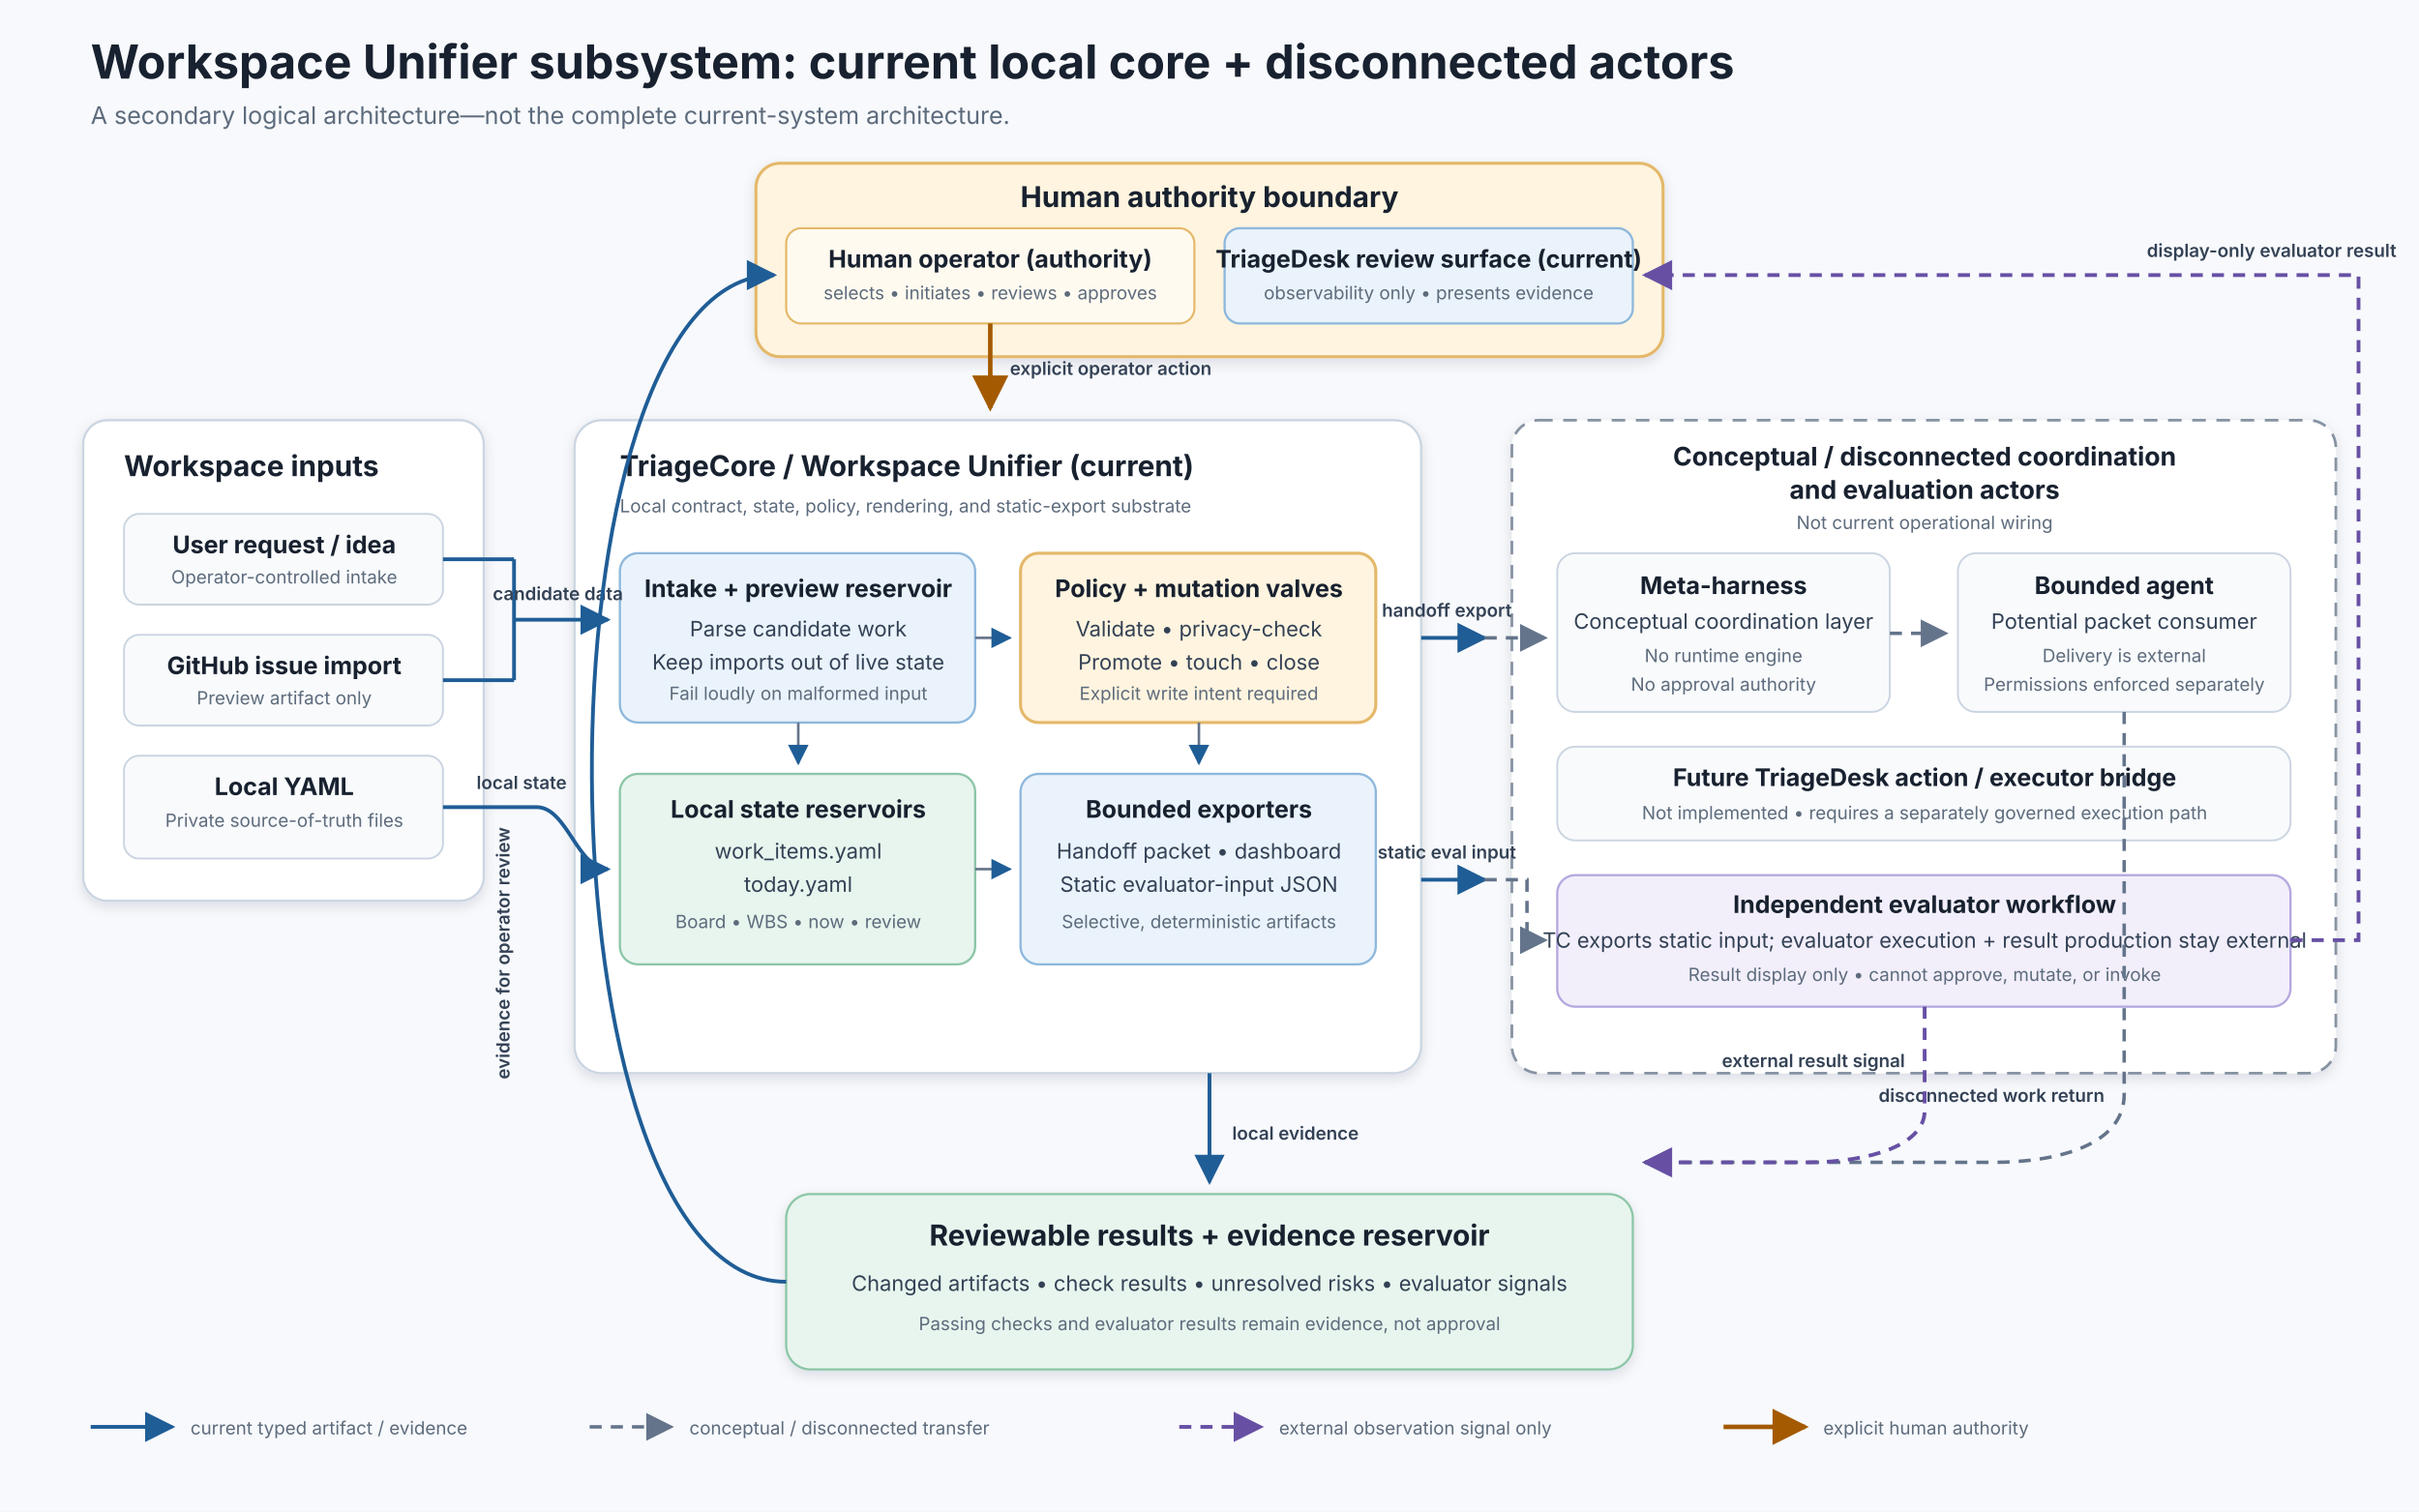
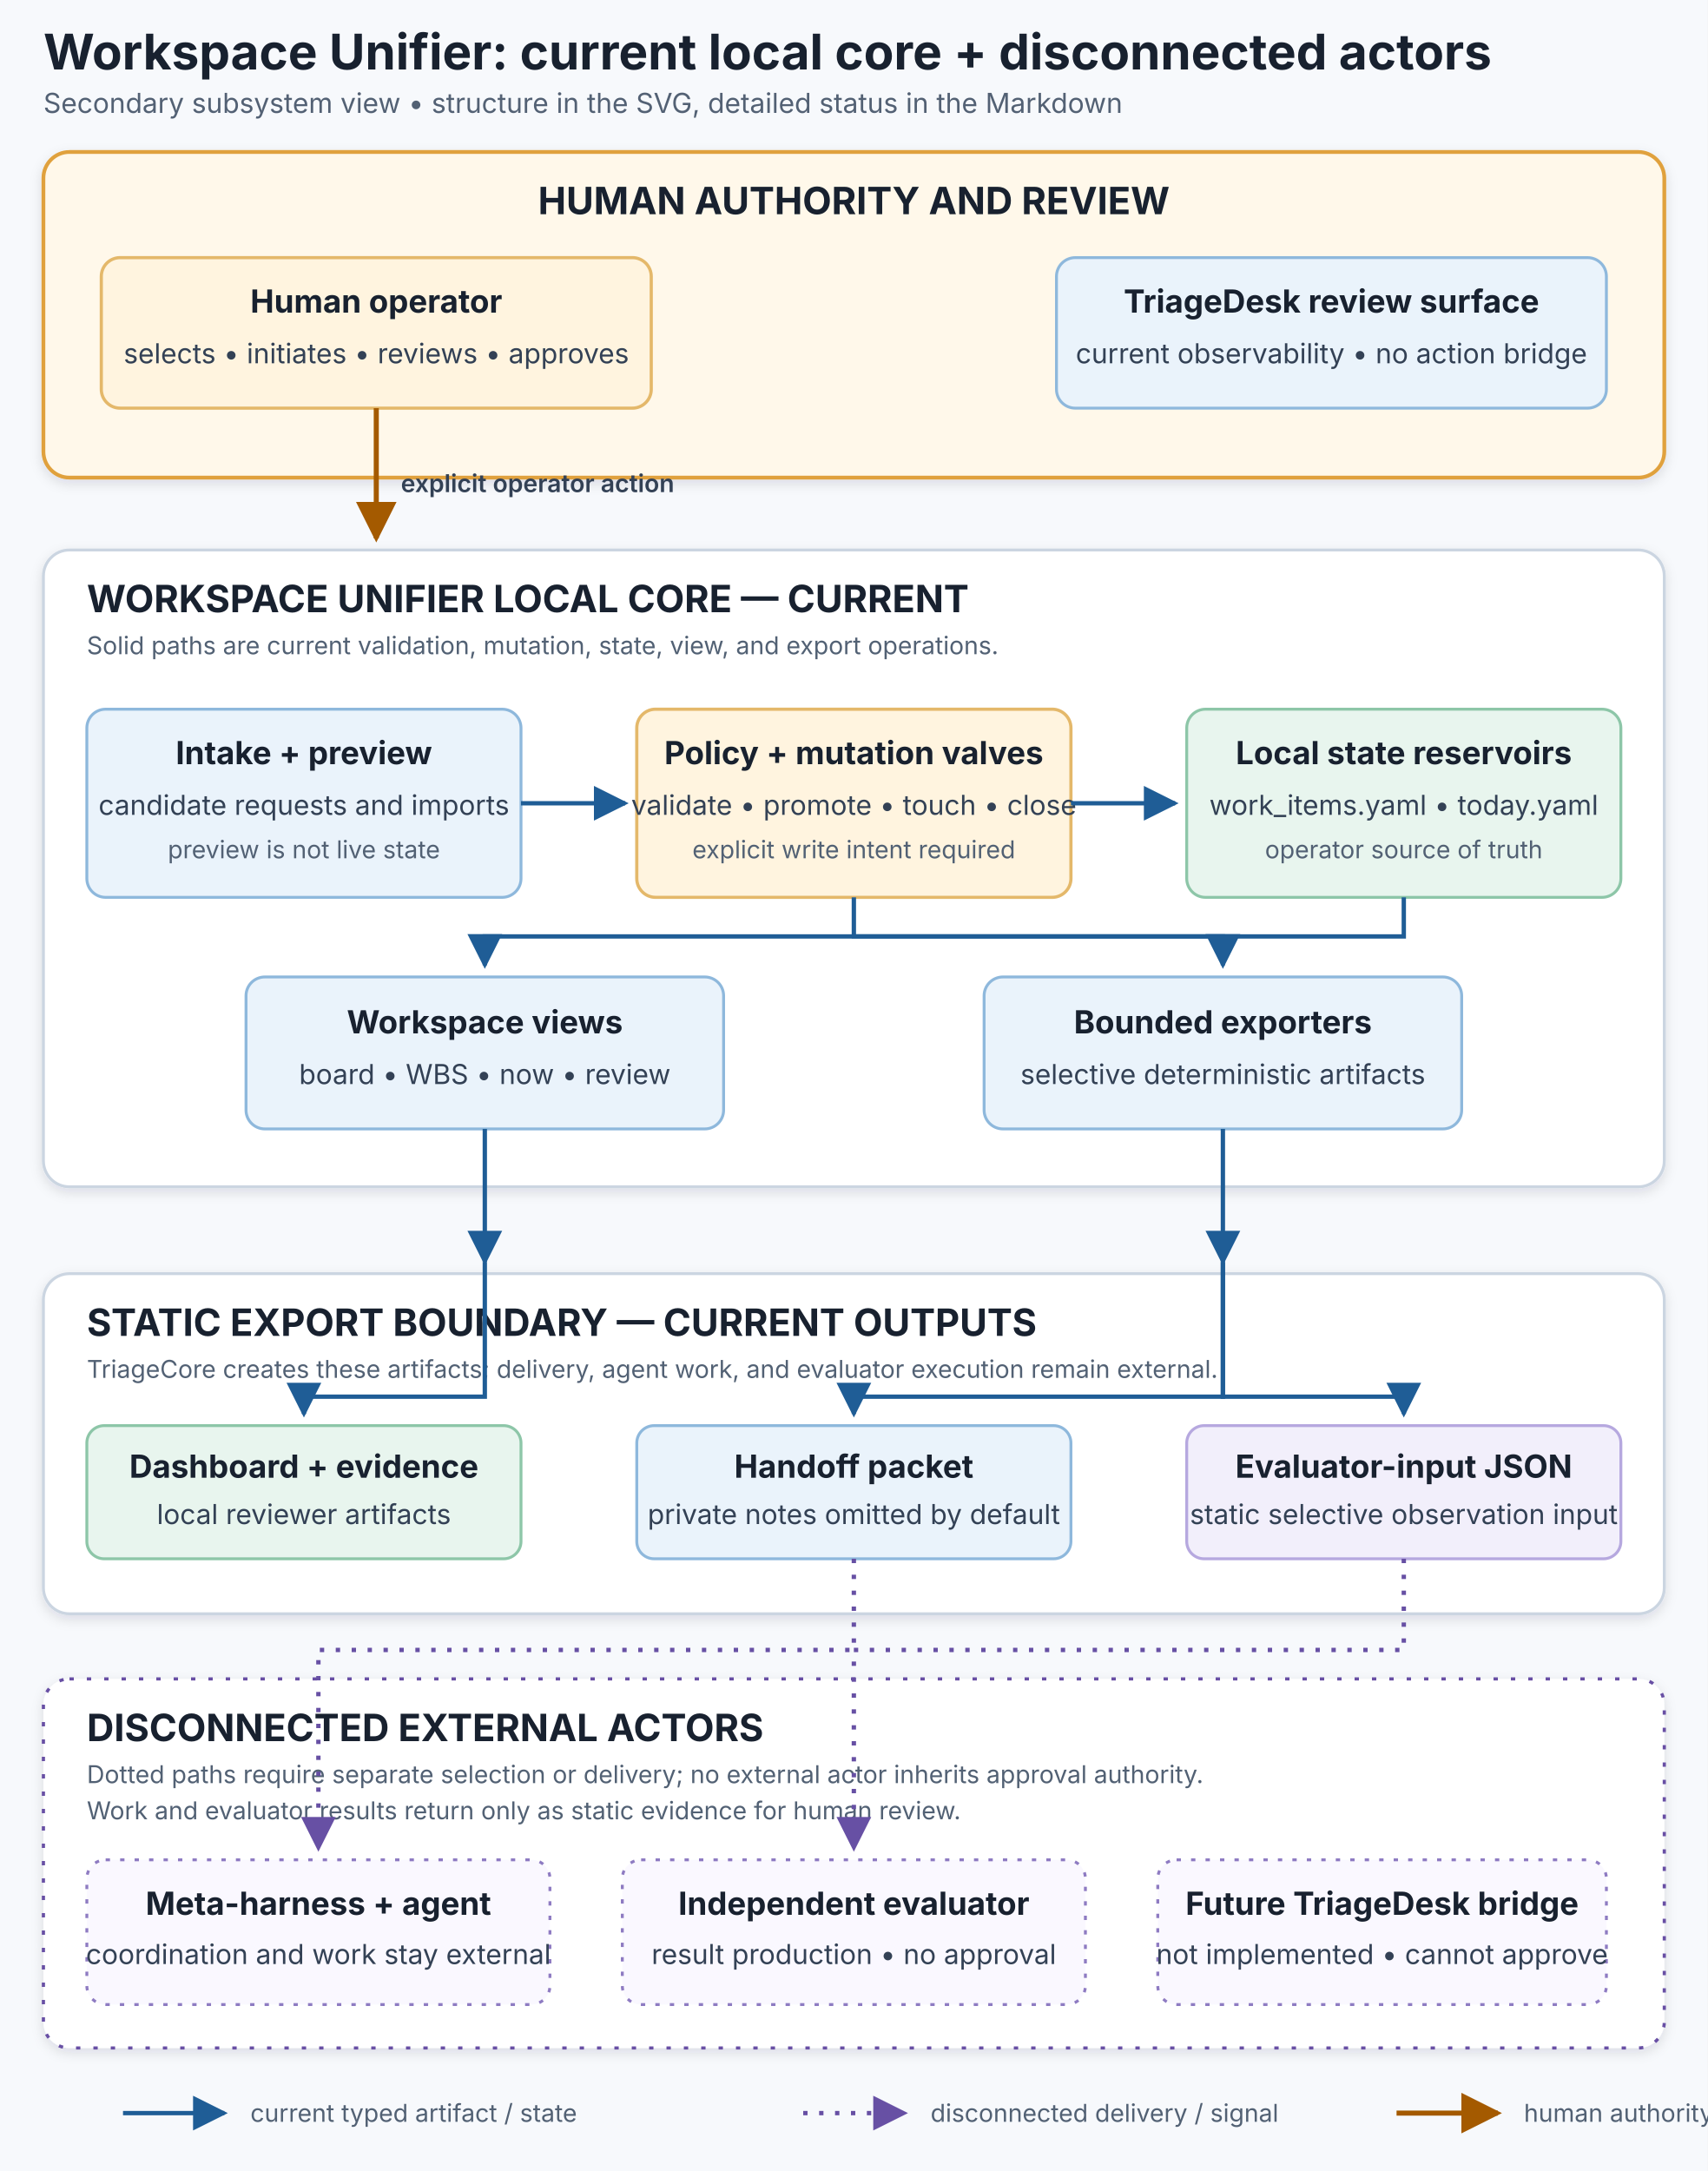
- <svg xmlns="http://www.w3.org/2000/svg" width="1600" height="1000" viewBox="0 0 1600 1000" role="img" aria-labelledby="title desc">
+ <svg xmlns="http://www.w3.org/2000/svg" width="1180" height="1500" viewBox="0 0 1180 1500" role="img" aria-labelledby="title desc">
  <defs>
-     <marker id="arrow-blue" viewBox="0 0 10 10" refX="9" refY="5" markerWidth="8" markerHeight="8" orient="auto-start-reverse">
-       <path d="M 0 0 L 10 5 L 0 10 z" fill="#1f5d96" />
+     <marker id="arrow-blue" viewBox="0 0 10 10" refX="9" refY="5" markerWidth="8" markerHeight="8" orient="auto">
+       <path d="M0 0 L10 5 L0 10z" fill="#1f5d96" />
    </marker>
-     <marker id="arrow-amber" viewBox="0 0 10 10" refX="9" refY="5" markerWidth="8" markerHeight="8" orient="auto-start-reverse">
-       <path d="M 0 0 L 10 5 L 0 10 z" fill="#a45a00" />
+     <marker id="arrow-purple" viewBox="0 0 10 10" refX="9" refY="5" markerWidth="8" markerHeight="8" orient="auto">
+       <path d="M0 0 L10 5 L0 10z" fill="#6750a4" />
    </marker>
-     <marker id="arrow-purple" viewBox="0 0 10 10" refX="9" refY="5" markerWidth="8" markerHeight="8" orient="auto-start-reverse">
-       <path d="M 0 0 L 10 5 L 0 10 z" fill="#6750a4" />
-     </marker>
-     <marker id="arrow-gray" viewBox="0 0 10 10" refX="9" refY="5" markerWidth="8" markerHeight="8" orient="auto-start-reverse">
-       <path d="M 0 0 L 10 5 L 0 10 z" fill="#64748b" />
+     <marker id="arrow-amber" viewBox="0 0 10 10" refX="9" refY="5" markerWidth="8" markerHeight="8" orient="auto">
+       <path d="M0 0 L10 5 L0 10z" fill="#a45a00" />
    </marker>
    <filter id="shadow" x="-10%" y="-10%" width="120%" height="130%">
      <feDropShadow dx="0" dy="3" stdDeviation="4" flood-color="#18212f" flood-opacity="0.12" />
    </filter>
    <style>
-       .title { font: 700 31px Inter, Segoe UI, Arial, sans-serif; fill: #18212f; }
-       .subtitle { font: 400 16px Inter, Segoe UI, Arial, sans-serif; fill: #5d6b7c; }
-       .section { font: 700 19px Inter, Segoe UI, Arial, sans-serif; fill: #18212f; }
-       .section-small { font: 700 17px Inter, Segoe UI, Arial, sans-serif; fill: #18212f; }
-       .node-title { font: 700 16px Inter, Segoe UI, Arial, sans-serif; fill: #18212f; }
-       .body { font: 400 14px Inter, Segoe UI, Arial, sans-serif; fill: #334155; }
-       .small { font: 400 12px Inter, Segoe UI, Arial, sans-serif; fill: #5d6b7c; }
-       .edge-label { font: 600 12px Inter, Segoe UI, Arial, sans-serif; fill: #334155; }
-       .boundary { fill: #ffffff; stroke: #cbd5e1; stroke-width: 1.5; }
-       .boundary-concept { fill: #ffffff; stroke: #8793a3; stroke-width: 1.8; stroke-dasharray: 9 7; }
-       .node-blue { fill: #eaf3fb; stroke: #8eb8dc; stroke-width: 1.5; }
-       .node-green { fill: #e8f5ee; stroke: #8dc6a8; stroke-width: 1.5; }
-       .node-amber { fill: #fff4df; stroke: #e4b86a; stroke-width: 2; }
-       .node-amber-soft { fill: #fffaf0; stroke: #e4b86a; stroke-width: 1.4; }
-       .node-purple { fill: #f2effb; stroke: #b6a8df; stroke-width: 1.5; }
-       .node-neutral { fill: #f8fafc; stroke: #cbd5e1; stroke-width: 1.25; }
-       .artifact { fill: none; stroke: #1f5d96; stroke-width: 2.5; marker-end: url(#arrow-blue); }
-       .authority { fill: none; stroke: #a45a00; stroke-width: 3; marker-end: url(#arrow-amber); }
-       .signal { fill: none; stroke: #6750a4; stroke-width: 2.5; stroke-dasharray: 8 6; marker-end: url(#arrow-purple); }
-       .disconnected { fill: none; stroke: #64748b; stroke-width: 2.3; stroke-dasharray: 8 6; marker-end: url(#arrow-gray); }
-       .internal { fill: none; stroke: #64748b; stroke-width: 1.7; marker-end: url(#arrow-blue); }
+       .title { font: 700 34px Inter, Segoe UI, Arial, sans-serif; fill: #18212f; }
+       .subtitle { font: 400 19px Inter, Segoe UI, Arial, sans-serif; fill: #536174; }
+       .band-title { font: 700 26px Inter, Segoe UI, Arial, sans-serif; fill: #18212f; }
+       .node-title { font: 700 22px Inter, Segoe UI, Arial, sans-serif; fill: #18212f; }
+       .body { font: 400 19px Inter, Segoe UI, Arial, sans-serif; fill: #334155; }
+       .small { font: 400 17px Inter, Segoe UI, Arial, sans-serif; fill: #526174; }
+       .edge { font: 600 17px Inter, Segoe UI, Arial, sans-serif; fill: #334155; }
+       .band { fill: #ffffff; stroke: #cbd5e1; stroke-width: 2; }
+       .human-band { fill: #fff8ea; stroke: #e0a13d; stroke-width: 2.6; }
+       .external-band { fill: #ffffff; stroke: #6750a4; stroke-width: 2.2; stroke-dasharray: 3 9; }
+       .blue { fill: #eaf3fb; stroke: #8eb8dc; stroke-width: 2; }
+       .green { fill: #e8f5ee; stroke: #8dc6a8; stroke-width: 2; }
+       .amber { fill: #fff4df; stroke: #e4b86a; stroke-width: 2.2; }
+       .purple { fill: #f2effb; stroke: #b6a8df; stroke-width: 2; }
+       .neutral { fill: #f8fafc; stroke: #cbd5e1; stroke-width: 1.8; }
+       .external-node { fill: #faf8ff; stroke: #8e7bc2; stroke-width: 2; stroke-dasharray: 3 7; }
+       .current { fill: none; stroke: #1f5d96; stroke-width: 3; marker-end: url(#arrow-blue); }
+       .external { fill: none; stroke: #6750a4; stroke-width: 3; stroke-dasharray: 3 8; marker-end: url(#arrow-purple); }
+       .authority { fill: none; stroke: #a45a00; stroke-width: 3.5; marker-end: url(#arrow-amber); }
    </style>
  </defs>
-   <rect width="1600" height="1000" fill="#f7f9fc" />
-   <text x="60" y="52" class="title">Workspace Unifier subsystem: current local core + disconnected actors</text>
-   <text x="60" y="82" class="subtitle">A secondary logical architecture—not the complete current-system architecture.</text>
+   <rect width="1180" height="1500" fill="#f7f9fc" />
+   <text x="30" y="48" class="title">Workspace Unifier: current local core + disconnected actors</text>
+   <text x="30" y="78" class="subtitle">Secondary subsystem view • structure in the SVG, detailed status in the Markdown</text>
  <g filter="url(#shadow)">
-     <rect x="500" y="108" width="600" height="128" rx="16" class="node-amber" />
+     <rect x="30" y="105" width="1120" height="225" rx="18" class="human-band" />
  </g>
-   <text x="800" y="137" text-anchor="middle" class="section">Human authority boundary</text>
-   <rect x="520" y="151" width="270" height="63" rx="10" class="node-amber-soft" />
-   <text x="655" y="177" text-anchor="middle" class="node-title">Human operator (authority)</text>
-   <text x="655" y="198" text-anchor="middle" class="small">selects • initiates • reviews • approves</text>
-   <rect x="810" y="151" width="270" height="63" rx="10" class="node-blue" />
-   <text x="945" y="177" text-anchor="middle" class="node-title">TriageDesk review surface (current)</text>
-   <text x="945" y="198" text-anchor="middle" class="small">observability only • presents evidence</text>
+   <text x="590" y="148" text-anchor="middle" class="band-title">HUMAN AUTHORITY AND REVIEW</text>
+   <rect x="70" y="178" width="380" height="104" rx="13" class="amber" />
+   <text x="260" y="216" text-anchor="middle" class="node-title">Human operator</text>
+   <text x="260" y="251" text-anchor="middle" class="body">selects • initiates • reviews • approves</text>
+   <rect x="730" y="178" width="380" height="104" rx="13" class="blue" />
+   <text x="920" y="216" text-anchor="middle" class="node-title">TriageDesk review surface</text>
+   <text x="920" y="251" text-anchor="middle" class="body">current observability • no action bridge</text>
+   <path d="M260 282 V372" class="authority" />
+   <text x="277" y="340" class="edge">explicit operator action</text>
  <g filter="url(#shadow)">
-     <rect x="55" y="278" width="265" height="318" rx="16" class="boundary" />
+     <rect x="30" y="380" width="1120" height="440" rx="18" class="band" />
  </g>
-   <text x="82" y="315" class="section">Workspace inputs</text>
-   <rect x="82" y="340" width="211" height="60" rx="10" class="node-neutral" />
-   <text x="188" y="366" text-anchor="middle" class="node-title">User request / idea</text>
-   <text x="188" y="386" text-anchor="middle" class="small">Operator-controlled intake</text>
-   <rect x="82" y="420" width="211" height="60" rx="10" class="node-neutral" />
-   <text x="188" y="446" text-anchor="middle" class="node-title">GitHub issue import</text>
-   <text x="188" y="466" text-anchor="middle" class="small">Preview artifact only</text>
-   <rect x="82" y="500" width="211" height="68" rx="10" class="node-neutral" />
-   <text x="188" y="526" text-anchor="middle" class="node-title">Local YAML</text>
-   <text x="188" y="547" text-anchor="middle" class="small">Private source-of-truth files</text>
+   <text x="60" y="423" class="band-title">WORKSPACE UNIFIER LOCAL CORE — CURRENT</text>
+   <text x="60" y="452" class="small">Solid paths are current validation, mutation, state, view, and export operations.</text>
+   <rect x="60" y="490" width="300" height="130" rx="13" class="blue" />
+   <text x="210" y="528" text-anchor="middle" class="node-title">Intake + preview</text>
+   <text x="210" y="563" text-anchor="middle" class="body">candidate requests and imports</text>
+   <text x="210" y="593" text-anchor="middle" class="small">preview is not live state</text>
+   <rect x="440" y="490" width="300" height="130" rx="13" class="amber" />
+   <text x="590" y="528" text-anchor="middle" class="node-title">Policy + mutation valves</text>
+   <text x="590" y="563" text-anchor="middle" class="body">validate • promote • touch • close</text>
+   <text x="590" y="593" text-anchor="middle" class="small">explicit write intent required</text>
+   <rect x="820" y="490" width="300" height="130" rx="13" class="green" />
+   <text x="970" y="528" text-anchor="middle" class="node-title">Local state reservoirs</text>
+   <text x="970" y="563" text-anchor="middle" class="body">work_items.yaml • today.yaml</text>
+   <text x="970" y="593" text-anchor="middle" class="small">operator source of truth</text>
+   <path d="M360 555 H432" class="current" />
+   <path d="M740 555 H812" class="current" />
+   <rect x="170" y="675" width="330" height="105" rx="13" class="blue" />
+   <text x="335" y="714" text-anchor="middle" class="node-title">Workspace views</text>
+   <text x="335" y="749" text-anchor="middle" class="body">board • WBS • now • review</text>
+   <rect x="680" y="675" width="330" height="105" rx="13" class="blue" />
+   <text x="845" y="714" text-anchor="middle" class="node-title">Bounded exporters</text>
+   <text x="845" y="749" text-anchor="middle" class="body">selective deterministic artifacts</text>
+   <path d="M970 620 V647 H335 V667" class="current" />
+   <path d="M590 620 V647 H845 V667" class="current" />
+   <path d="M845 780 V872" class="current" />
+   <path d="M335 780 V872" class="current" />
  <g filter="url(#shadow)">
-     <rect x="380" y="278" width="560" height="432" rx="18" class="boundary" />
+     <rect x="30" y="880" width="1120" height="235" rx="18" class="band" />
  </g>
-   <text x="410" y="315" class="section">TriageCore / Workspace Unifier (current)</text>
-   <text x="410" y="339" class="small">Local contract, state, policy, rendering, and static-export substrate</text>
-   <rect x="410" y="366" width="235" height="112" rx="12" class="node-blue" />
-   <text x="528" y="395" text-anchor="middle" class="node-title">Intake + preview reservoir</text>
-   <text x="528" y="421" text-anchor="middle" class="body">Parse candidate work</text>
-   <text x="528" y="443" text-anchor="middle" class="body">Keep imports out of live state</text>
-   <text x="528" y="463" text-anchor="middle" class="small">Fail loudly on malformed input</text>
-   <rect x="675" y="366" width="235" height="112" rx="12" class="node-amber" />
-   <text x="793" y="395" text-anchor="middle" class="node-title">Policy + mutation valves</text>
-   <text x="793" y="421" text-anchor="middle" class="body">Validate • privacy-check</text>
-   <text x="793" y="443" text-anchor="middle" class="body">Promote • touch • close</text>
-   <text x="793" y="463" text-anchor="middle" class="small">Explicit write intent required</text>
-   <rect x="410" y="512" width="235" height="126" rx="12" class="node-green" />
-   <text x="528" y="541" text-anchor="middle" class="node-title">Local state reservoirs</text>
-   <text x="528" y="568" text-anchor="middle" class="body">work_items.yaml</text>
-   <text x="528" y="590" text-anchor="middle" class="body">today.yaml</text>
-   <text x="528" y="614" text-anchor="middle" class="small">Board • WBS • now • review</text>
-   <rect x="675" y="512" width="235" height="126" rx="12" class="node-blue" />
-   <text x="793" y="541" text-anchor="middle" class="node-title">Bounded exporters</text>
-   <text x="793" y="568" text-anchor="middle" class="body">Handoff packet • dashboard</text>
-   <text x="793" y="590" text-anchor="middle" class="body">Static evaluator-input JSON</text>
-   <text x="793" y="614" text-anchor="middle" class="small">Selective, deterministic artifacts</text>
-   <path d="M645 422 H668" class="internal" />
-   <path d="M793 478 V505" class="internal" />
-   <path d="M645 575 H668" class="internal" />
-   <path d="M528 478 V505" class="internal" />
+   <text x="60" y="923" class="band-title">STATIC EXPORT BOUNDARY — CURRENT OUTPUTS</text>
+   <text x="60" y="952" class="small">TriageCore creates these artifacts; delivery, agent work, and evaluator execution remain external.</text>
+   <rect x="60" y="985" width="300" height="92" rx="12" class="green" />
+   <text x="210" y="1021" text-anchor="middle" class="node-title">Dashboard + evidence</text>
+   <text x="210" y="1053" text-anchor="middle" class="body">local reviewer artifacts</text>
+   <rect x="440" y="985" width="300" height="92" rx="12" class="blue" />
+   <text x="590" y="1021" text-anchor="middle" class="node-title">Handoff packet</text>
+   <text x="590" y="1053" text-anchor="middle" class="body">private notes omitted by default</text>
+   <rect x="820" y="985" width="300" height="92" rx="12" class="purple" />
+   <text x="970" y="1021" text-anchor="middle" class="node-title">Evaluator-input JSON</text>
+   <text x="970" y="1053" text-anchor="middle" class="body">static selective observation input</text>
+   <path d="M335 872 V965 H210 V977" class="current" />
+   <path d="M845 872 V965 H590 V977" class="current" />
+   <path d="M845 872 V965 H970 V977" class="current" />
  <g filter="url(#shadow)">
-     <rect x="1000" y="278" width="545" height="432" rx="18" class="boundary-concept" />
+     <rect x="30" y="1160" width="1120" height="255" rx="18" class="external-band" />
  </g>
-   <text x="1273" y="308" text-anchor="middle" class="section-small">Conceptual / disconnected coordination</text>
-   <text x="1273" y="330" text-anchor="middle" class="section-small">and evaluation actors</text>
-   <text x="1273" y="350" text-anchor="middle" class="small">Not current operational wiring</text>
-   <rect x="1030" y="366" width="220" height="105" rx="12" class="node-neutral" />
-   <text x="1140" y="393" text-anchor="middle" class="node-title">Meta-harness</text>
-   <text x="1140" y="416" text-anchor="middle" class="body">Conceptual coordination layer</text>
-   <text x="1140" y="438" text-anchor="middle" class="small">No runtime engine</text>
-   <text x="1140" y="457" text-anchor="middle" class="small">No approval authority</text>
-   <rect x="1295" y="366" width="220" height="105" rx="12" class="node-neutral" />
-   <text x="1405" y="393" text-anchor="middle" class="node-title">Bounded agent</text>
-   <text x="1405" y="416" text-anchor="middle" class="body">Potential packet consumer</text>
-   <text x="1405" y="438" text-anchor="middle" class="small">Delivery is external</text>
-   <text x="1405" y="457" text-anchor="middle" class="small">Permissions enforced separately</text>
-   <rect x="1030" y="494" width="485" height="62" rx="12" class="node-neutral" />
-   <text x="1273" y="520" text-anchor="middle" class="node-title">Future TriageDesk action / executor bridge</text>
-   <text x="1273" y="542" text-anchor="middle" class="small">Not implemented • requires a separately governed execution path</text>
-   <rect x="1030" y="579" width="485" height="87" rx="12" class="node-purple" />
-   <text x="1273" y="604" text-anchor="middle" class="node-title">Independent evaluator workflow</text>
-   <text x="1273" y="627" text-anchor="middle" class="body">TC exports static input; evaluator execution + result production stay external</text>
-   <text x="1273" y="649" text-anchor="middle" class="small">Result display only • cannot approve, mutate, or invoke</text>
-   <path d="M293 370 H340 M293 450 H340 M340 370 V450" fill="none" stroke="#1f5d96" stroke-width="2.5" />
-   <path d="M340 410 H402" class="artifact" />
-   <text x="369" y="397" text-anchor="middle" class="edge-label">candidate data</text>
-   <path d="M293 534 H355 C375 534 382 575 402 575" class="artifact" />
-   <text x="345" y="522" text-anchor="middle" class="edge-label">local state</text>
-   <path d="M655 214 V270" class="authority" />
-   <text x="668" y="248" class="edge-label">explicit operator action</text>
-   <path d="M940 422 H982" class="artifact" />
-   <text x="957" y="408" text-anchor="middle" class="edge-label">handoff export</text>
-   <path d="M982 422 H1022" class="disconnected" />
-   <path d="M1250 419 H1287" class="disconnected" />
-   <path d="M940 582 H982" class="artifact" />
-   <text x="957" y="568" text-anchor="middle" class="edge-label">static eval input</text>
-   <path d="M982 582 H1010 V622 H1022" class="disconnected" />
-   <g filter="url(#shadow)">
-     <rect x="520" y="790" width="560" height="116" rx="16" class="node-green" />
-   </g>
-   <text x="800" y="824" text-anchor="middle" class="section">Reviewable results + evidence reservoir</text>
-   <text x="800" y="854" text-anchor="middle" class="body">Changed artifacts • check results • unresolved risks • evaluator signals</text>
-   <text x="800" y="880" text-anchor="middle" class="small">Passing checks and evaluator results remain evidence, not approval</text>
-   <path d="M800 710 V782" class="artifact" />
-   <text x="815" y="754" class="edge-label">local evidence</text>
-   <path d="M1405 471 V724 C1405 758 1360 769 1318 769 H1088" class="disconnected" />
-   <text x="1392" y="729" text-anchor="end" class="edge-label">disconnected work return</text>
-   <path d="M1273 666 V735 C1273 757 1238 769 1195 769 H1088" class="signal" />
-   <text x="1260" y="706" text-anchor="end" class="edge-label">external result signal</text>
-   <path d="M1515 622 H1560 V182 H1088" class="signal" />
-   <text x="1420" y="170" class="edge-label">display-only evaluator result</text>
-   <path d="M520 848 C350 848 350 182 512 182" class="artifact" />
-   <text x="337" y="714" transform="rotate(-90 337 714)" class="edge-label">evidence for operator review</text>
-   <g transform="translate(60,944)">
-     <path d="M0 0 H54" class="artifact" />
-     <text x="66" y="5" class="small">current typed artifact / evidence</text>
-     <path d="M330 0 H384" class="disconnected" />
-     <text x="396" y="5" class="small">conceptual / disconnected transfer</text>
-     <path d="M720 0 H774" class="signal" />
-     <text x="786" y="5" class="small">external observation signal only</text>
-     <path d="M1080 0 H1134" class="authority" />
-     <text x="1146" y="5" class="small">explicit human authority</text>
+   <text x="60" y="1203" class="band-title">DISCONNECTED EXTERNAL ACTORS</text>
+   <text x="60" y="1232" class="small">Dotted paths require separate selection or delivery; no external actor inherits approval authority.</text>
+   <text x="60" y="1257" class="small">Work and evaluator results return only as static evidence for human review.</text>
+   <rect x="60" y="1285" width="320" height="100" rx="13" class="external-node" />
+   <text x="220" y="1323" text-anchor="middle" class="node-title">Meta-harness + agent</text>
+   <text x="220" y="1357" text-anchor="middle" class="body">coordination and work stay external</text>
+   <rect x="430" y="1285" width="320" height="100" rx="13" class="external-node" />
+   <text x="590" y="1323" text-anchor="middle" class="node-title">Independent evaluator</text>
+   <text x="590" y="1357" text-anchor="middle" class="body">result production • no approval</text>
+   <rect x="800" y="1285" width="310" height="100" rx="13" class="external-node" />
+   <text x="955" y="1323" text-anchor="middle" class="node-title">Future TriageDesk bridge</text>
+   <text x="955" y="1357" text-anchor="middle" class="body">not implemented • cannot approve</text>
+   <path d="M590 1077 V1140 H220 V1277" class="external" />
+   <path d="M970 1077 V1140 H590 V1277" class="external" />
+   <g transform="translate(85,1460)">
+     <path d="M0 0 H70" class="current" />
+     <text x="88" y="6" class="small">current typed artifact / state</text>
+     <path d="M470 0 H540" class="external" />
+     <text x="558" y="6" class="small">disconnected delivery / signal</text>
+     <path d="M880 0 H950" class="authority" />
+     <text x="968" y="6" class="small">human authority</text>
  </g>
</svg>
